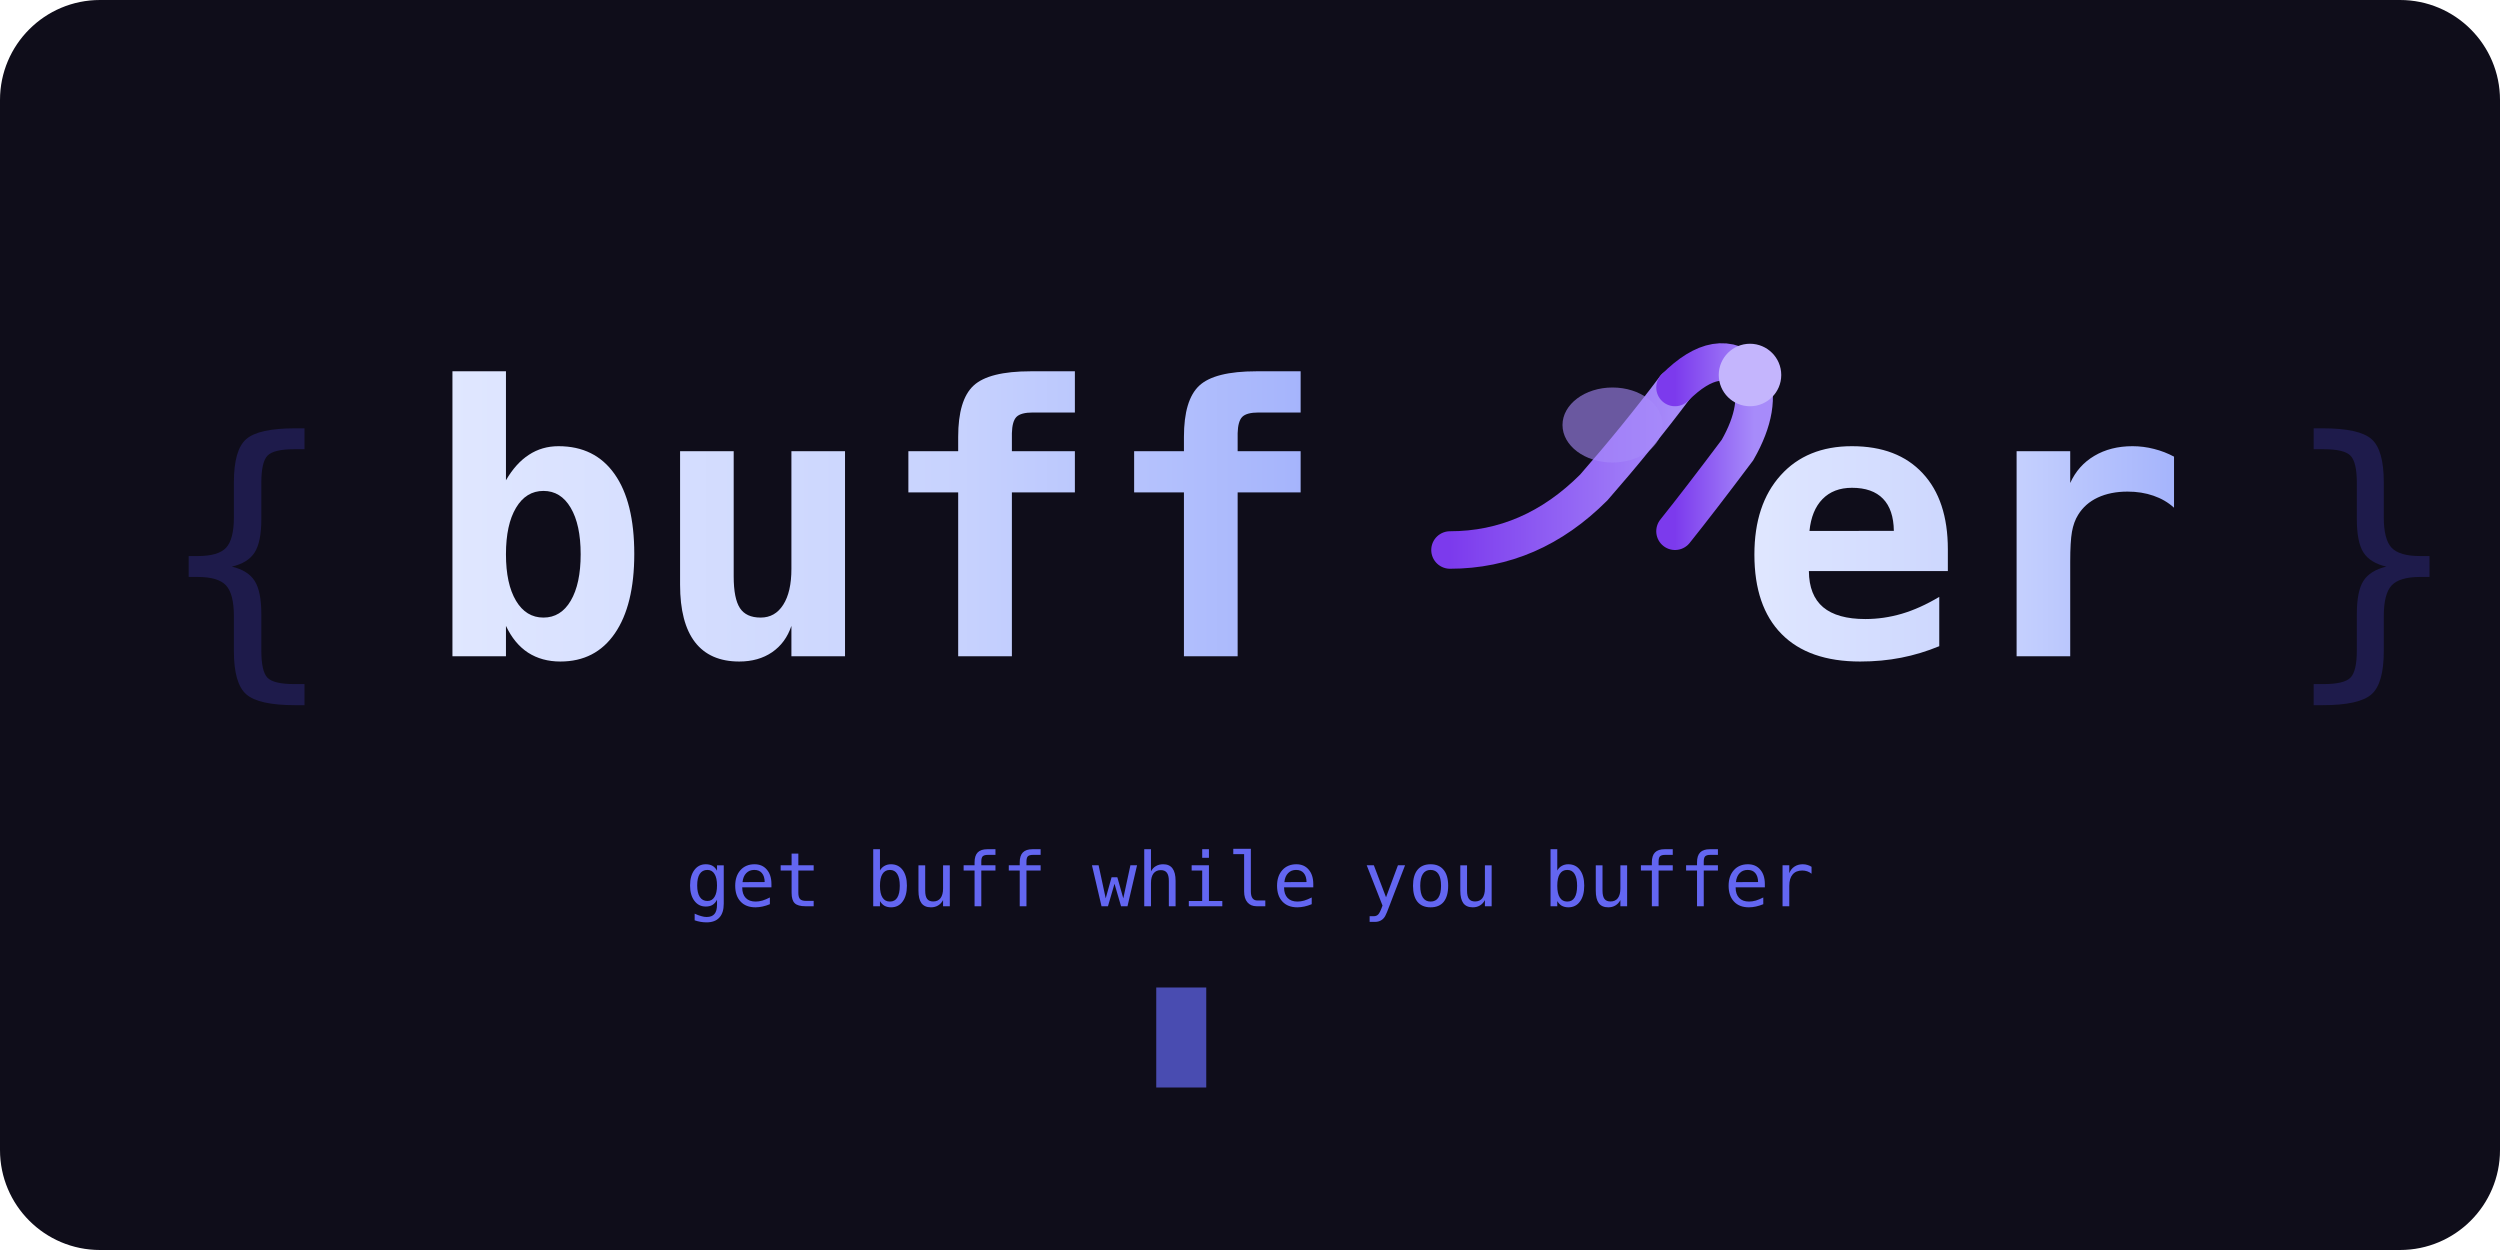
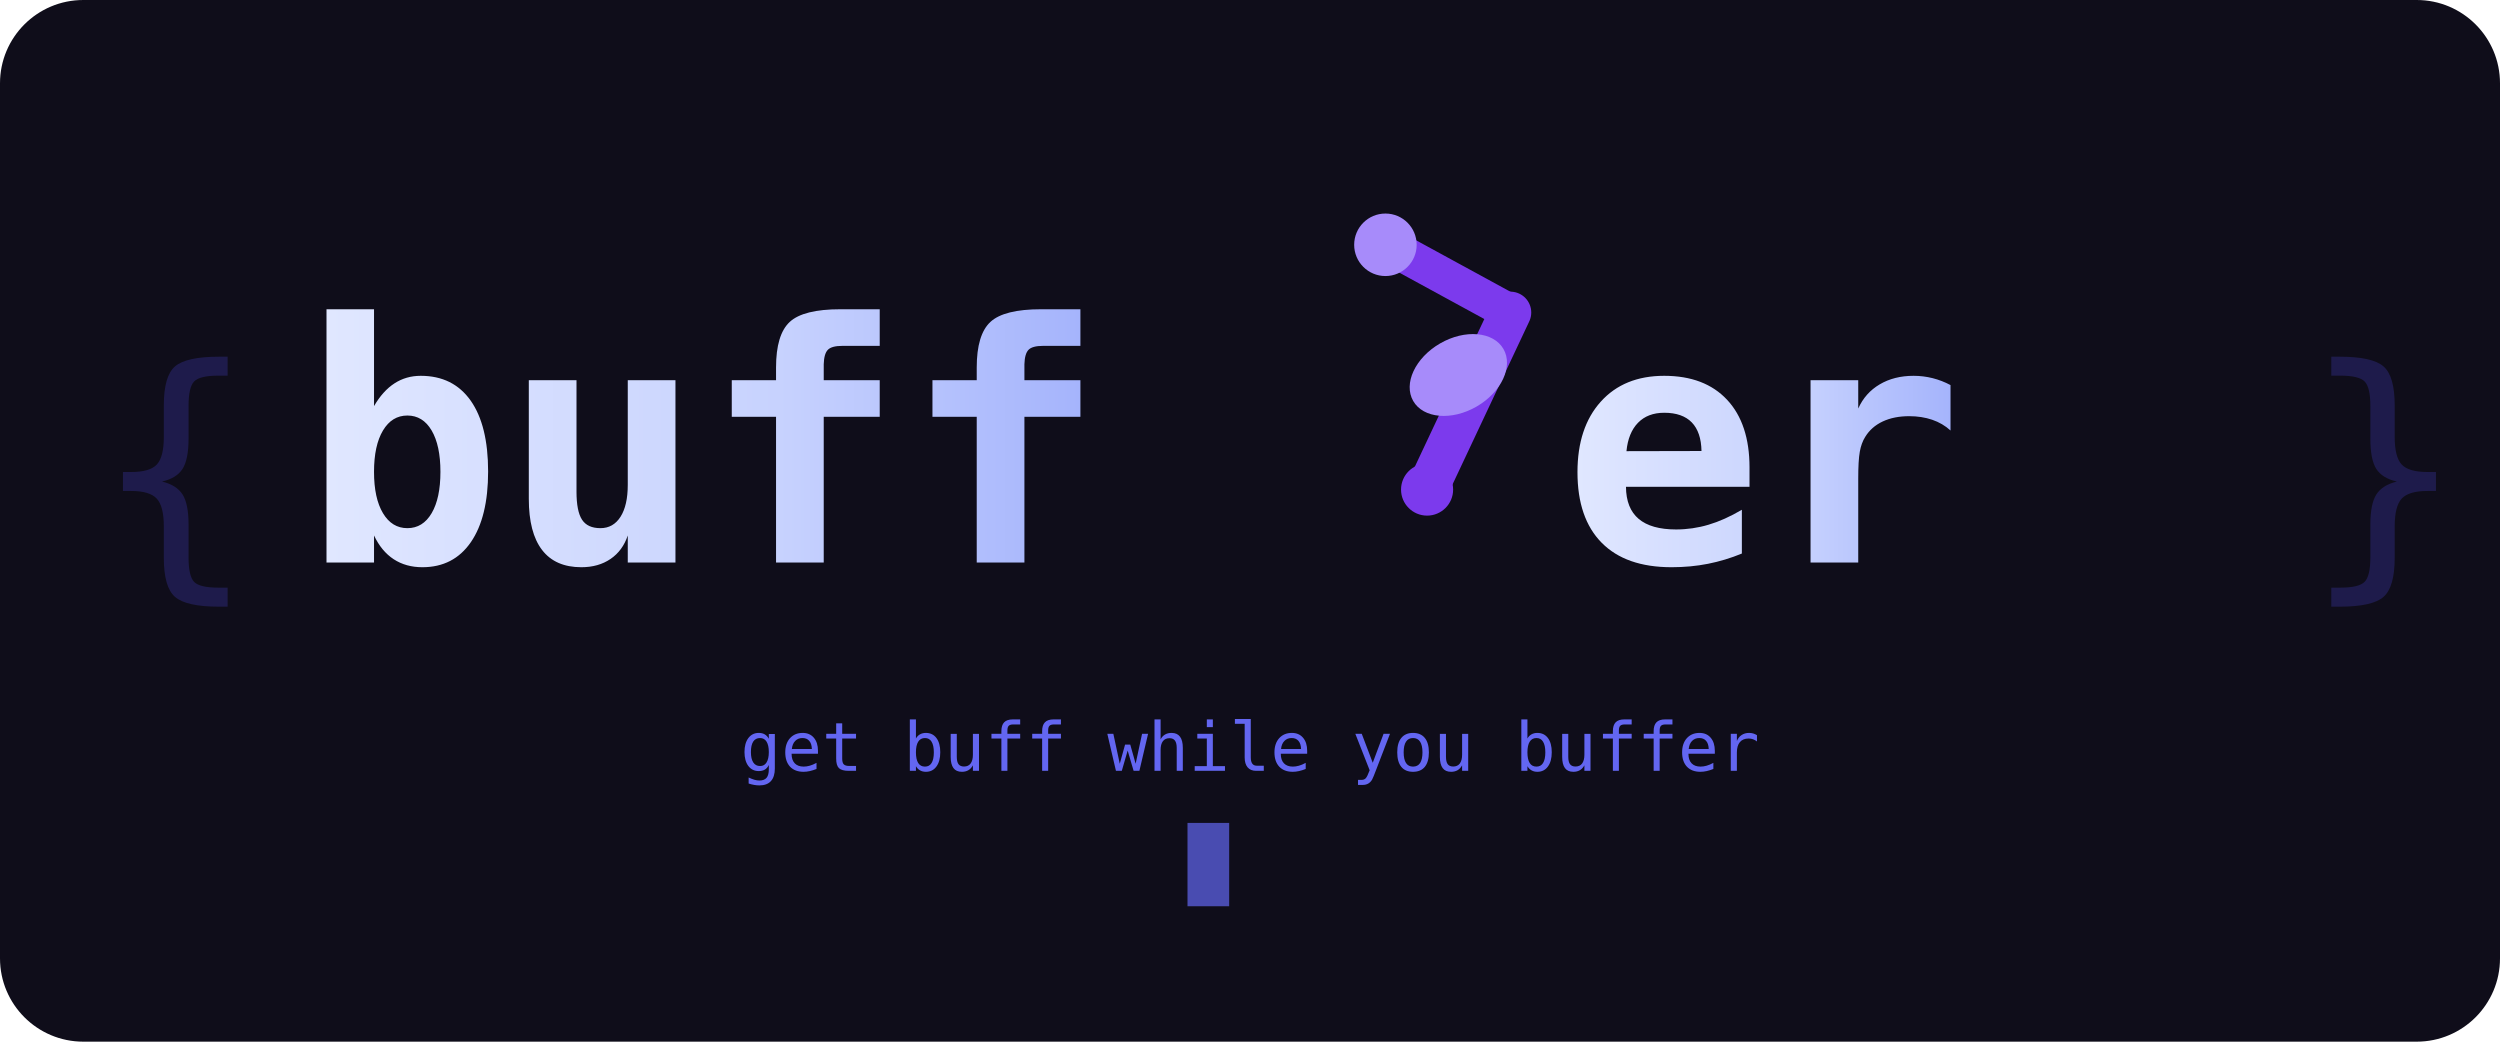
- <svg xmlns="http://www.w3.org/2000/svg" viewBox="0 0 400 200" width="400" height="200">
+ <svg xmlns="http://www.w3.org/2000/svg" viewBox="0 0 480 200" width="480" height="200">
  <defs>
    <linearGradient id="text-grad" x1="0%" y1="0%" x2="100%" y2="0%">
-       <stop offset="0%" style="stop-color:#e0e7ff;stop-opacity:1" />
-       <stop offset="60%" style="stop-color:#c7d2fe;stop-opacity:1" />
-       <stop offset="100%" style="stop-color:#a5b4fc;stop-opacity:1" />
-     </linearGradient>
-     <linearGradient id="arm-grad" x1="0%" y1="0%" x2="100%" y2="0%">
-       <stop offset="0%" style="stop-color:#7c3aed;stop-opacity:1" />
-       <stop offset="100%" style="stop-color:#a78bfa;stop-opacity:1" />
+       <stop offset="0%" style="stop-color:#e0e7ff" />
+       <stop offset="60%" style="stop-color:#c7d2fe" />
+       <stop offset="100%" style="stop-color:#a5b4fc" />
    </linearGradient>
  </defs>
-   <rect width="400" height="200" rx="16" fill="#0f0d1a" />
-   <text x="68" y="105" font-family="monospace" font-size="60" font-weight="900" fill="url(#text-grad)">buff</text>
-   <path d="M232,88 Q245,88 255,78 Q262,70 268,62" stroke="url(#arm-grad)" stroke-width="6" fill="none" stroke-linecap="round" />
-   <ellipse cx="258" cy="68" rx="8" ry="6" fill="#a78bfa" opacity="0.6" />
-   <path d="M268,62 Q275,55 280,60 Q282,65 278,72 Q272,80 268,85" stroke="url(#arm-grad)" stroke-width="6" fill="none" stroke-linecap="round" />
-   <circle cx="280" cy="60" r="5" fill="#c4b5fd" />
-   <text x="278" y="105" font-family="monospace" font-size="60" font-weight="900" fill="url(#text-grad)">er</text>
-   <text x="200" y="145" font-family="monospace" font-size="12" fill="#6366f1" text-anchor="middle">get buff while you buffer</text>
-   <rect x="185" y="158" width="8" height="16" fill="#6366f1" opacity="0.7">
+   <rect width="480" height="200" rx="16" fill="#0f0d1a" />
+   <text x="18" y="108" font-family="monospace" font-size="52" fill="#1e1b4b" font-weight="300">{</text>
+   <text x="442" y="108" font-family="monospace" font-size="52" fill="#1e1b4b" font-weight="300">}</text>
+   <text x="58" y="108" font-family="monospace" font-size="64" font-weight="900" fill="url(#text-grad)">buff</text>
+   <circle cx="274" cy="94" r="5" fill="#7c3aed" />
+   <path d="M274,94 L290,60" stroke="#7c3aed" stroke-width="8" stroke-linecap="round" fill="none" />
+   <ellipse cx="280" cy="72" rx="10" ry="7" fill="#a78bfa" transform="rotate(-30, 280, 72)" />
+   <path d="M290,60 L268,48" stroke="#7c3aed" stroke-width="7" stroke-linecap="round" fill="none" />
+   <circle cx="266" cy="47" r="6" fill="#a78bfa" />
+   <text x="300" y="108" font-family="monospace" font-size="64" font-weight="900" fill="url(#text-grad)">er</text>
+   <text x="240" y="148" font-family="monospace" font-size="13" fill="#6366f1" text-anchor="middle">get buff while you buffer</text>
+   <rect x="228" y="158" width="8" height="16" fill="#6366f1" opacity="0.7">
    <animate attributeName="opacity" values="0.7;0;0.7" dur="1.2s" repeatCount="indefinite" />
  </rect>
-   <text x="25" y="105" font-family="monospace" font-size="48" fill="#1e1b4b" font-weight="300">{</text>
-   <text x="365" y="105" font-family="monospace" font-size="48" fill="#1e1b4b" font-weight="300">}</text>
</svg>
